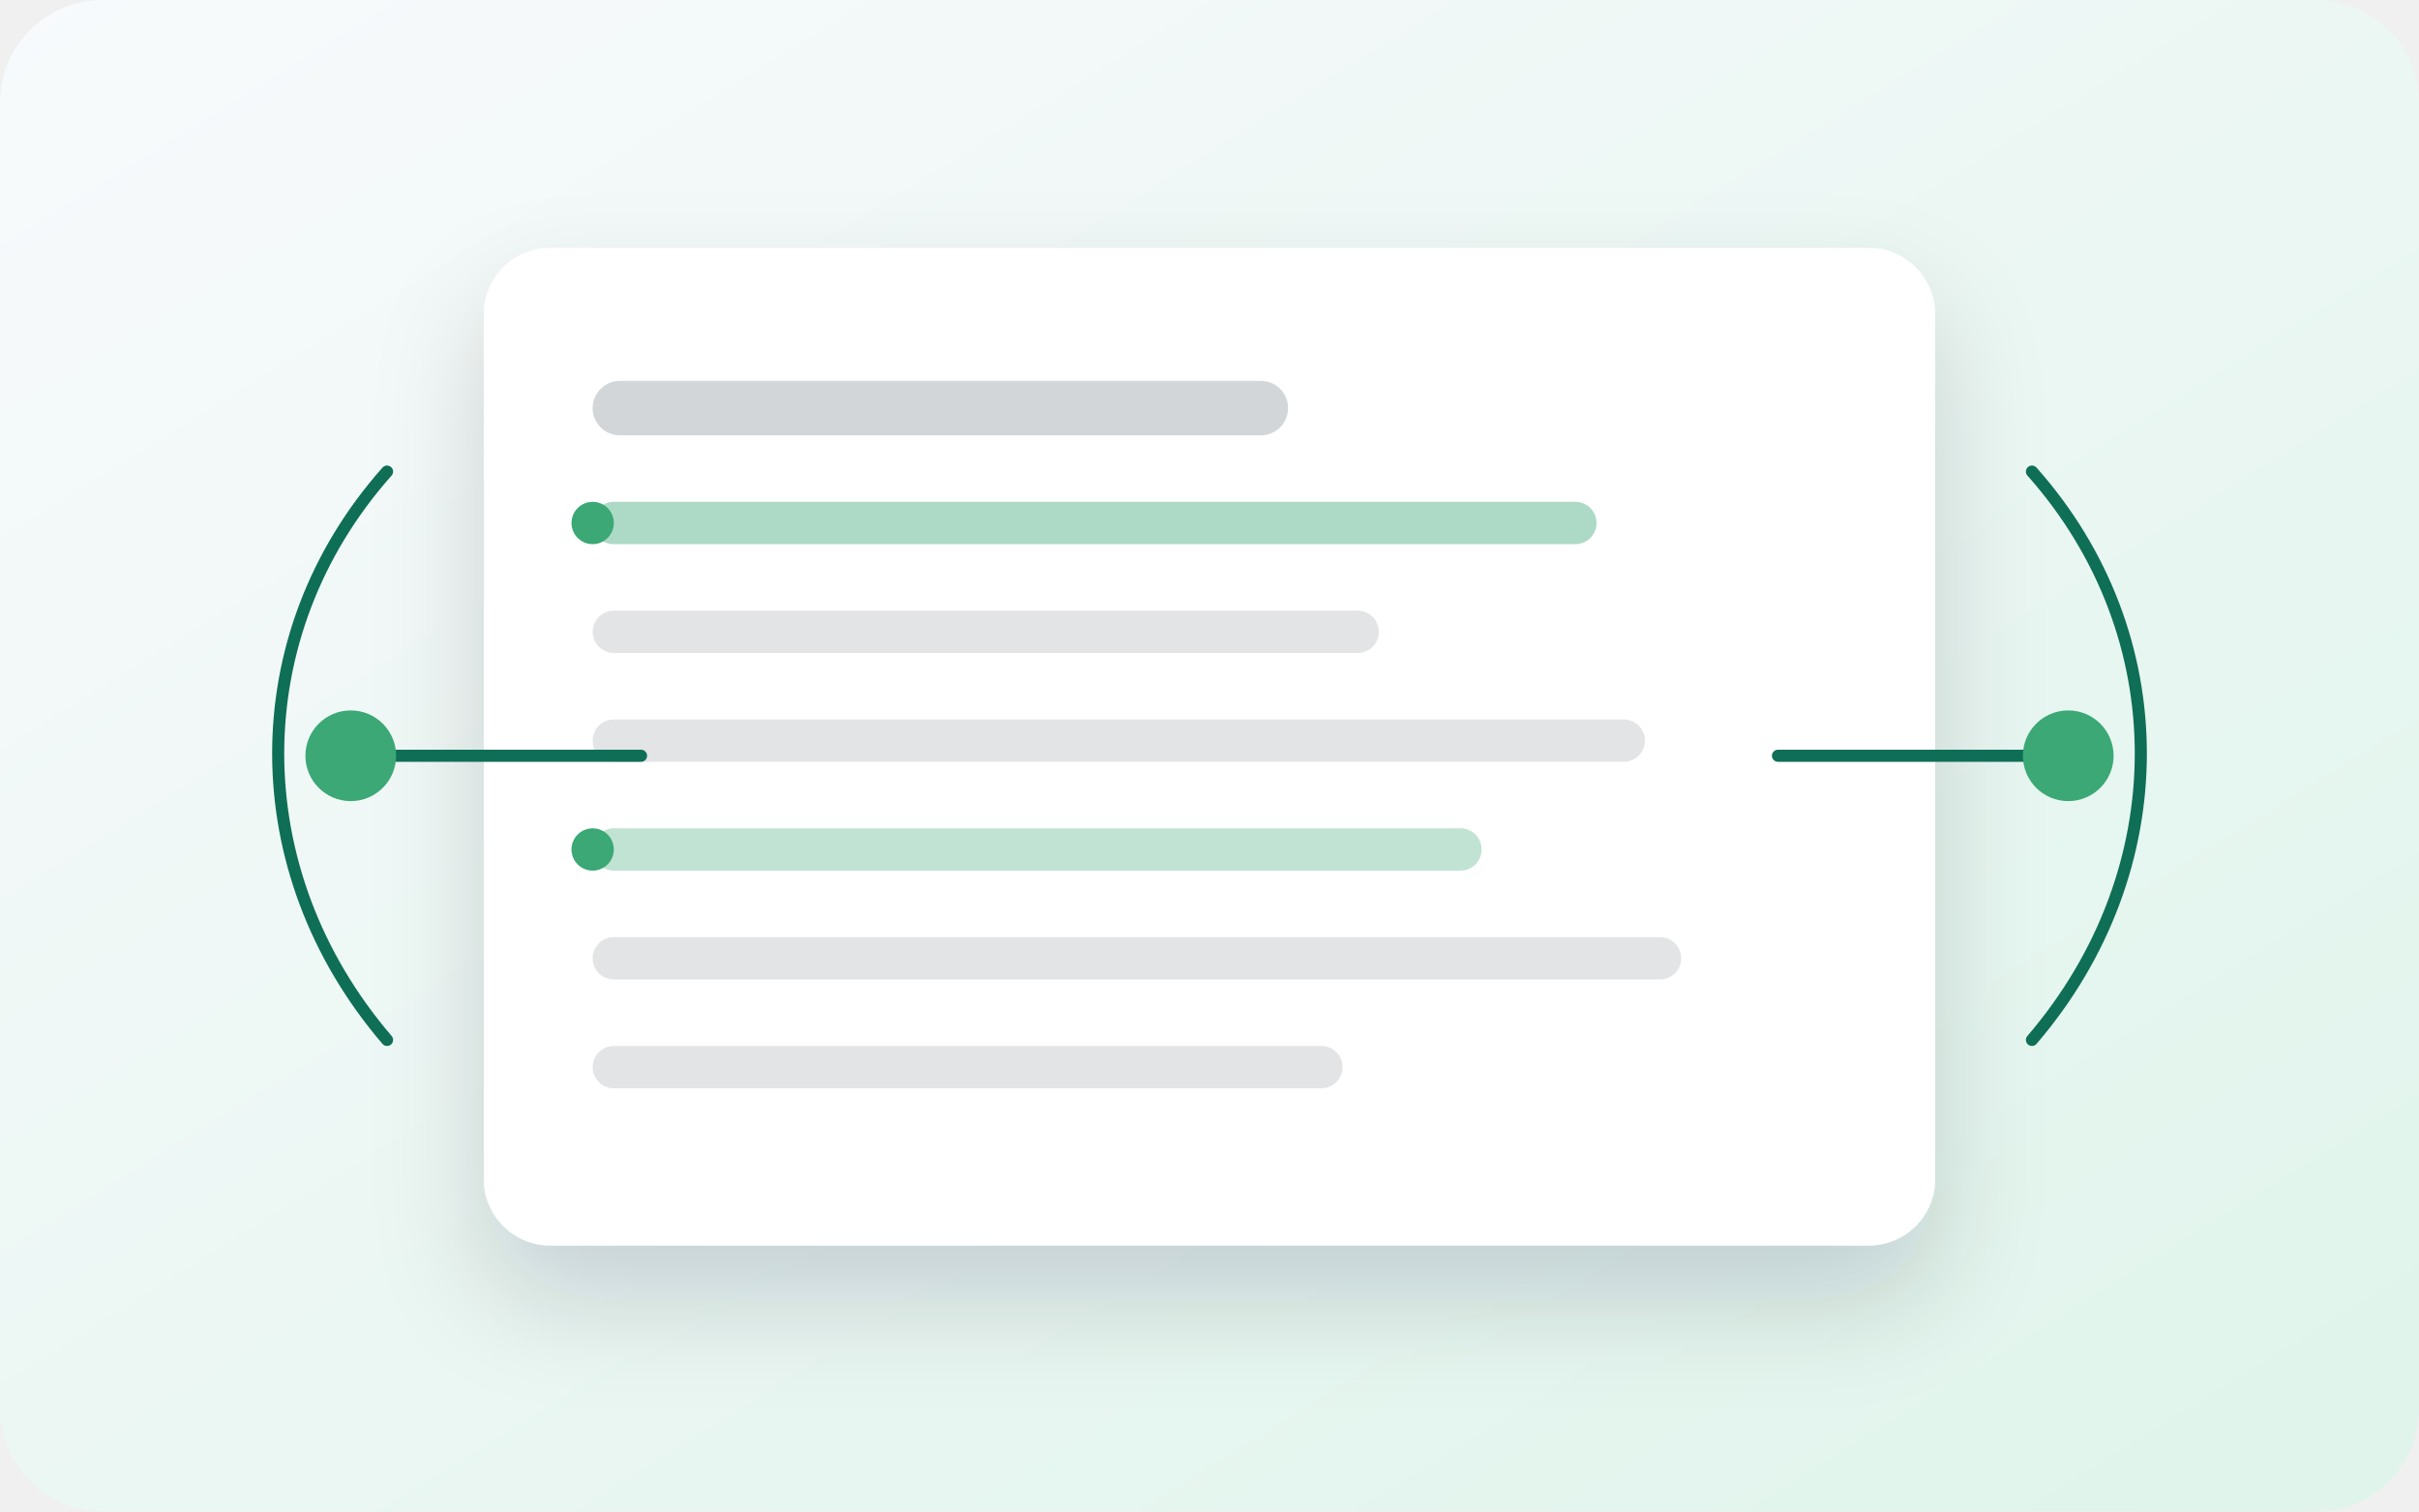
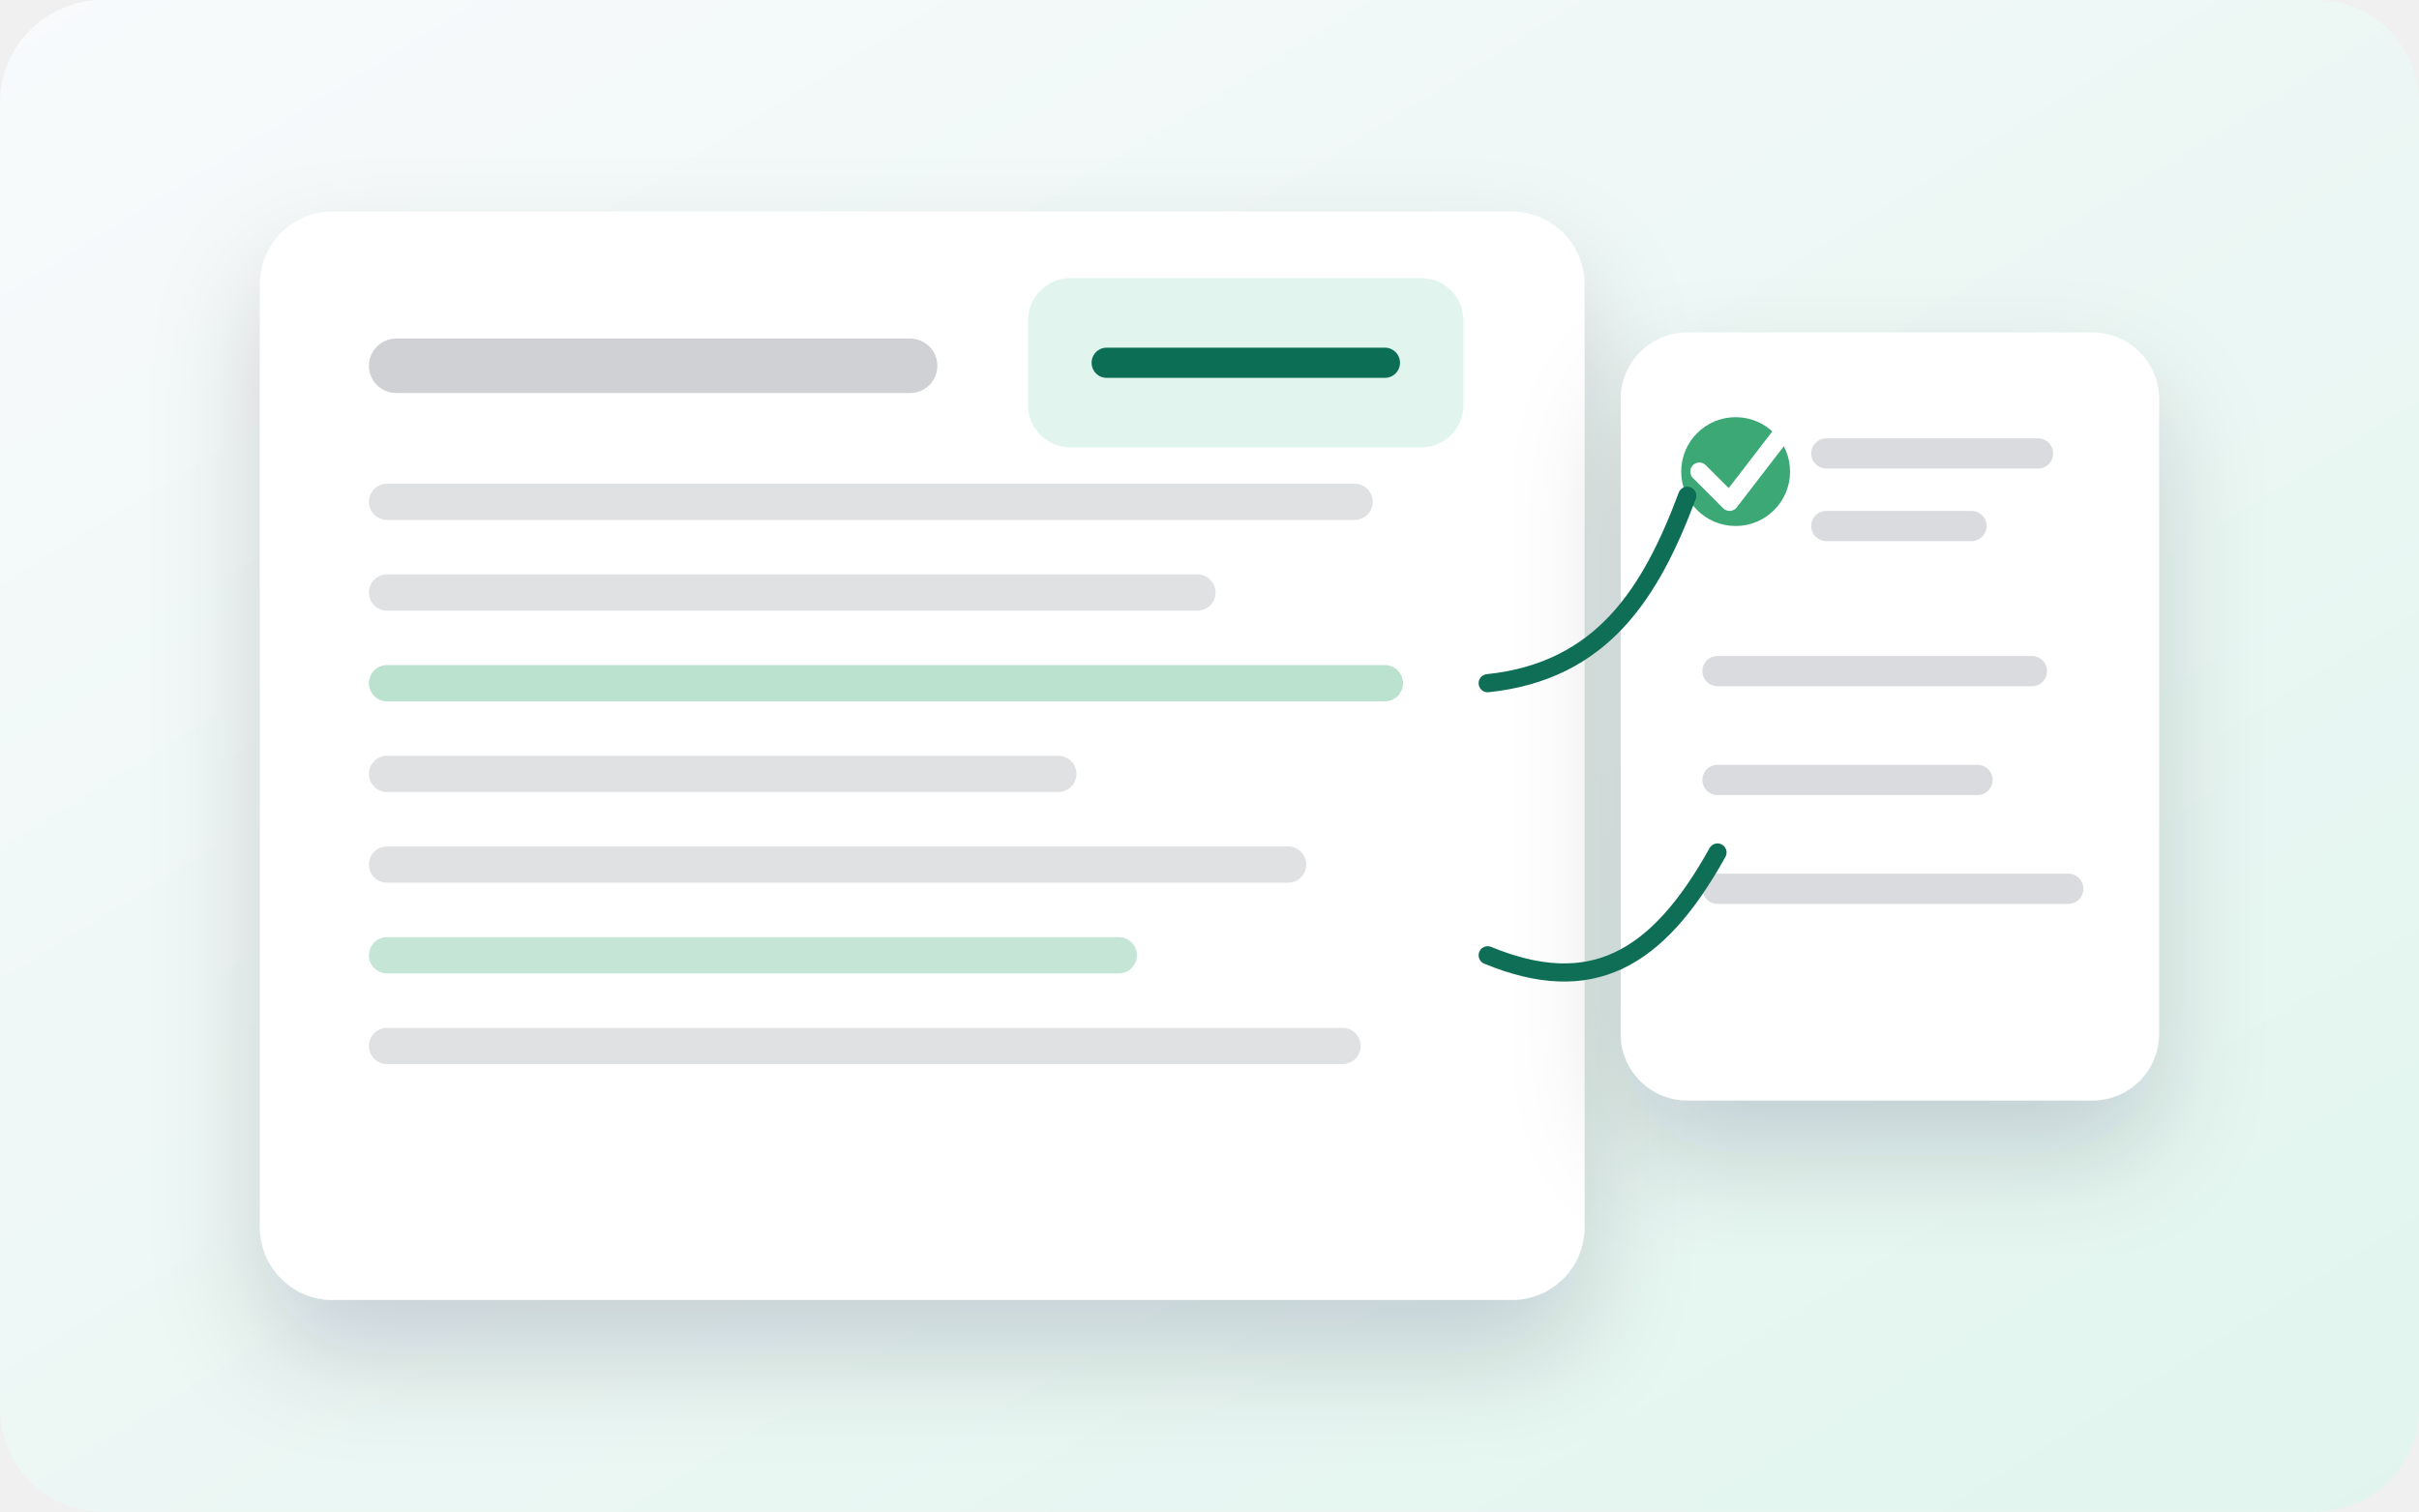
<svg xmlns="http://www.w3.org/2000/svg" viewBox="0 0 800 500" role="img">
  <defs>
    <linearGradient id="bg" x1="0" x2="1" y1="0" y2="1">
      <stop offset="0" stop-color="#f8fafc" />
-       <stop offset="1" stop-color="#dff4eb" />
+       <stop offset="1" stop-color="#e1f5ee" />
    </linearGradient>
-     <filter id="shadow" x="-20%" y="-20%" width="140%" height="140%">
+     <filter id="s" x="-20%" y="-20%" width="140%" height="140%">
      <feDropShadow dx="0" dy="18" stdDeviation="18" flood-color="#0d1b2a" flood-opacity=".16" />
    </filter>
  </defs>
  <rect width="800" height="500" rx="34" fill="url(#bg)" />
-   <g filter="url(#shadow)">
-     <rect x="160" y="82" width="480" height="330" rx="22" fill="#fff" />
-     <rect x="196" y="126" width="230" height="18" rx="9" fill="#0d1b2a" opacity=".18" />
-     <rect x="196" y="166" width="332" height="14" rx="7" fill="#3ba876" opacity=".42" />
-     <rect x="196" y="202" width="260" height="14" rx="7" fill="#0d1b2a" opacity=".12" />
-     <rect x="196" y="238" width="348" height="14" rx="7" fill="#0d1b2a" opacity=".12" />
-     <rect x="196" y="274" width="294" height="14" rx="7" fill="#3ba876" opacity=".32" />
-     <rect x="196" y="310" width="360" height="14" rx="7" fill="#0d1b2a" opacity=".12" />
-     <rect x="196" y="346" width="248" height="14" rx="7" fill="#0d1b2a" opacity=".12" />
+   <g filter="url(#s)">
+     <rect x="86" y="70" width="438" height="360" rx="24" fill="#fff" />
+     <rect x="122" y="112" width="188" height="18" rx="9" fill="#0d1b2a" opacity=".2" />
+     <rect x="122" y="160" width="332" height="12" rx="6" fill="#0d1b2a" opacity=".13" />
+     <rect x="122" y="190" width="280" height="12" rx="6" fill="#0d1b2a" opacity=".13" />
+     <rect x="122" y="220" width="342" height="12" rx="6" fill="#3ba876" opacity=".35" />
+     <rect x="122" y="250" width="234" height="12" rx="6" fill="#0d1b2a" opacity=".13" />
+     <rect x="122" y="280" width="310" height="12" rx="6" fill="#0d1b2a" opacity=".13" />
+     <rect x="122" y="310" width="254" height="12" rx="6" fill="#3ba876" opacity=".3" />
+     <rect x="122" y="340" width="328" height="12" rx="6" fill="#0d1b2a" opacity=".13" />
+     <rect x="340" y="92" width="144" height="56" rx="14" fill="#e1f5ee" />
+     <path d="M366 120h92" stroke="#0f6e56" stroke-width="10" stroke-linecap="round" />
  </g>
-   <g fill="none" stroke="#0f6e56" stroke-width="4" stroke-linecap="round">
-     <path d="M128 156c-48 54-48 132 0 188" />
-     <path d="M672 156c48 54 48 132 0 188" />
-     <path d="M116 250h96" />
-     <path d="M588 250h96" />
+   <g filter="url(#s)">
+     <rect x="536" y="110" width="178" height="254" rx="22" fill="#fff" />
+     <circle cx="574" cy="156" r="18" fill="#3ba876" />
+     <path d="M604 150h70M604 174h48M568 222h104M568 258h86M568 294h116" stroke="#0d1b2a" stroke-width="10" stroke-linecap="round" opacity=".16" />
+     <path d="M562 156l10 10 20-26" fill="none" stroke="#fff" stroke-width="6" stroke-linecap="round" stroke-linejoin="round" />
  </g>
-   <g fill="#3ba876">
-     <circle cx="116" cy="250" r="15" />
-     <circle cx="684" cy="250" r="15" />
-     <circle cx="196" cy="173" r="7" />
-     <circle cx="196" cy="281" r="7" />
-   </g>
+   <path d="M492 226c38-4 54-30 66-62M492 316c34 14 56 2 76-34" fill="none" stroke="#0f6e56" stroke-width="6" stroke-linecap="round" />
</svg>
